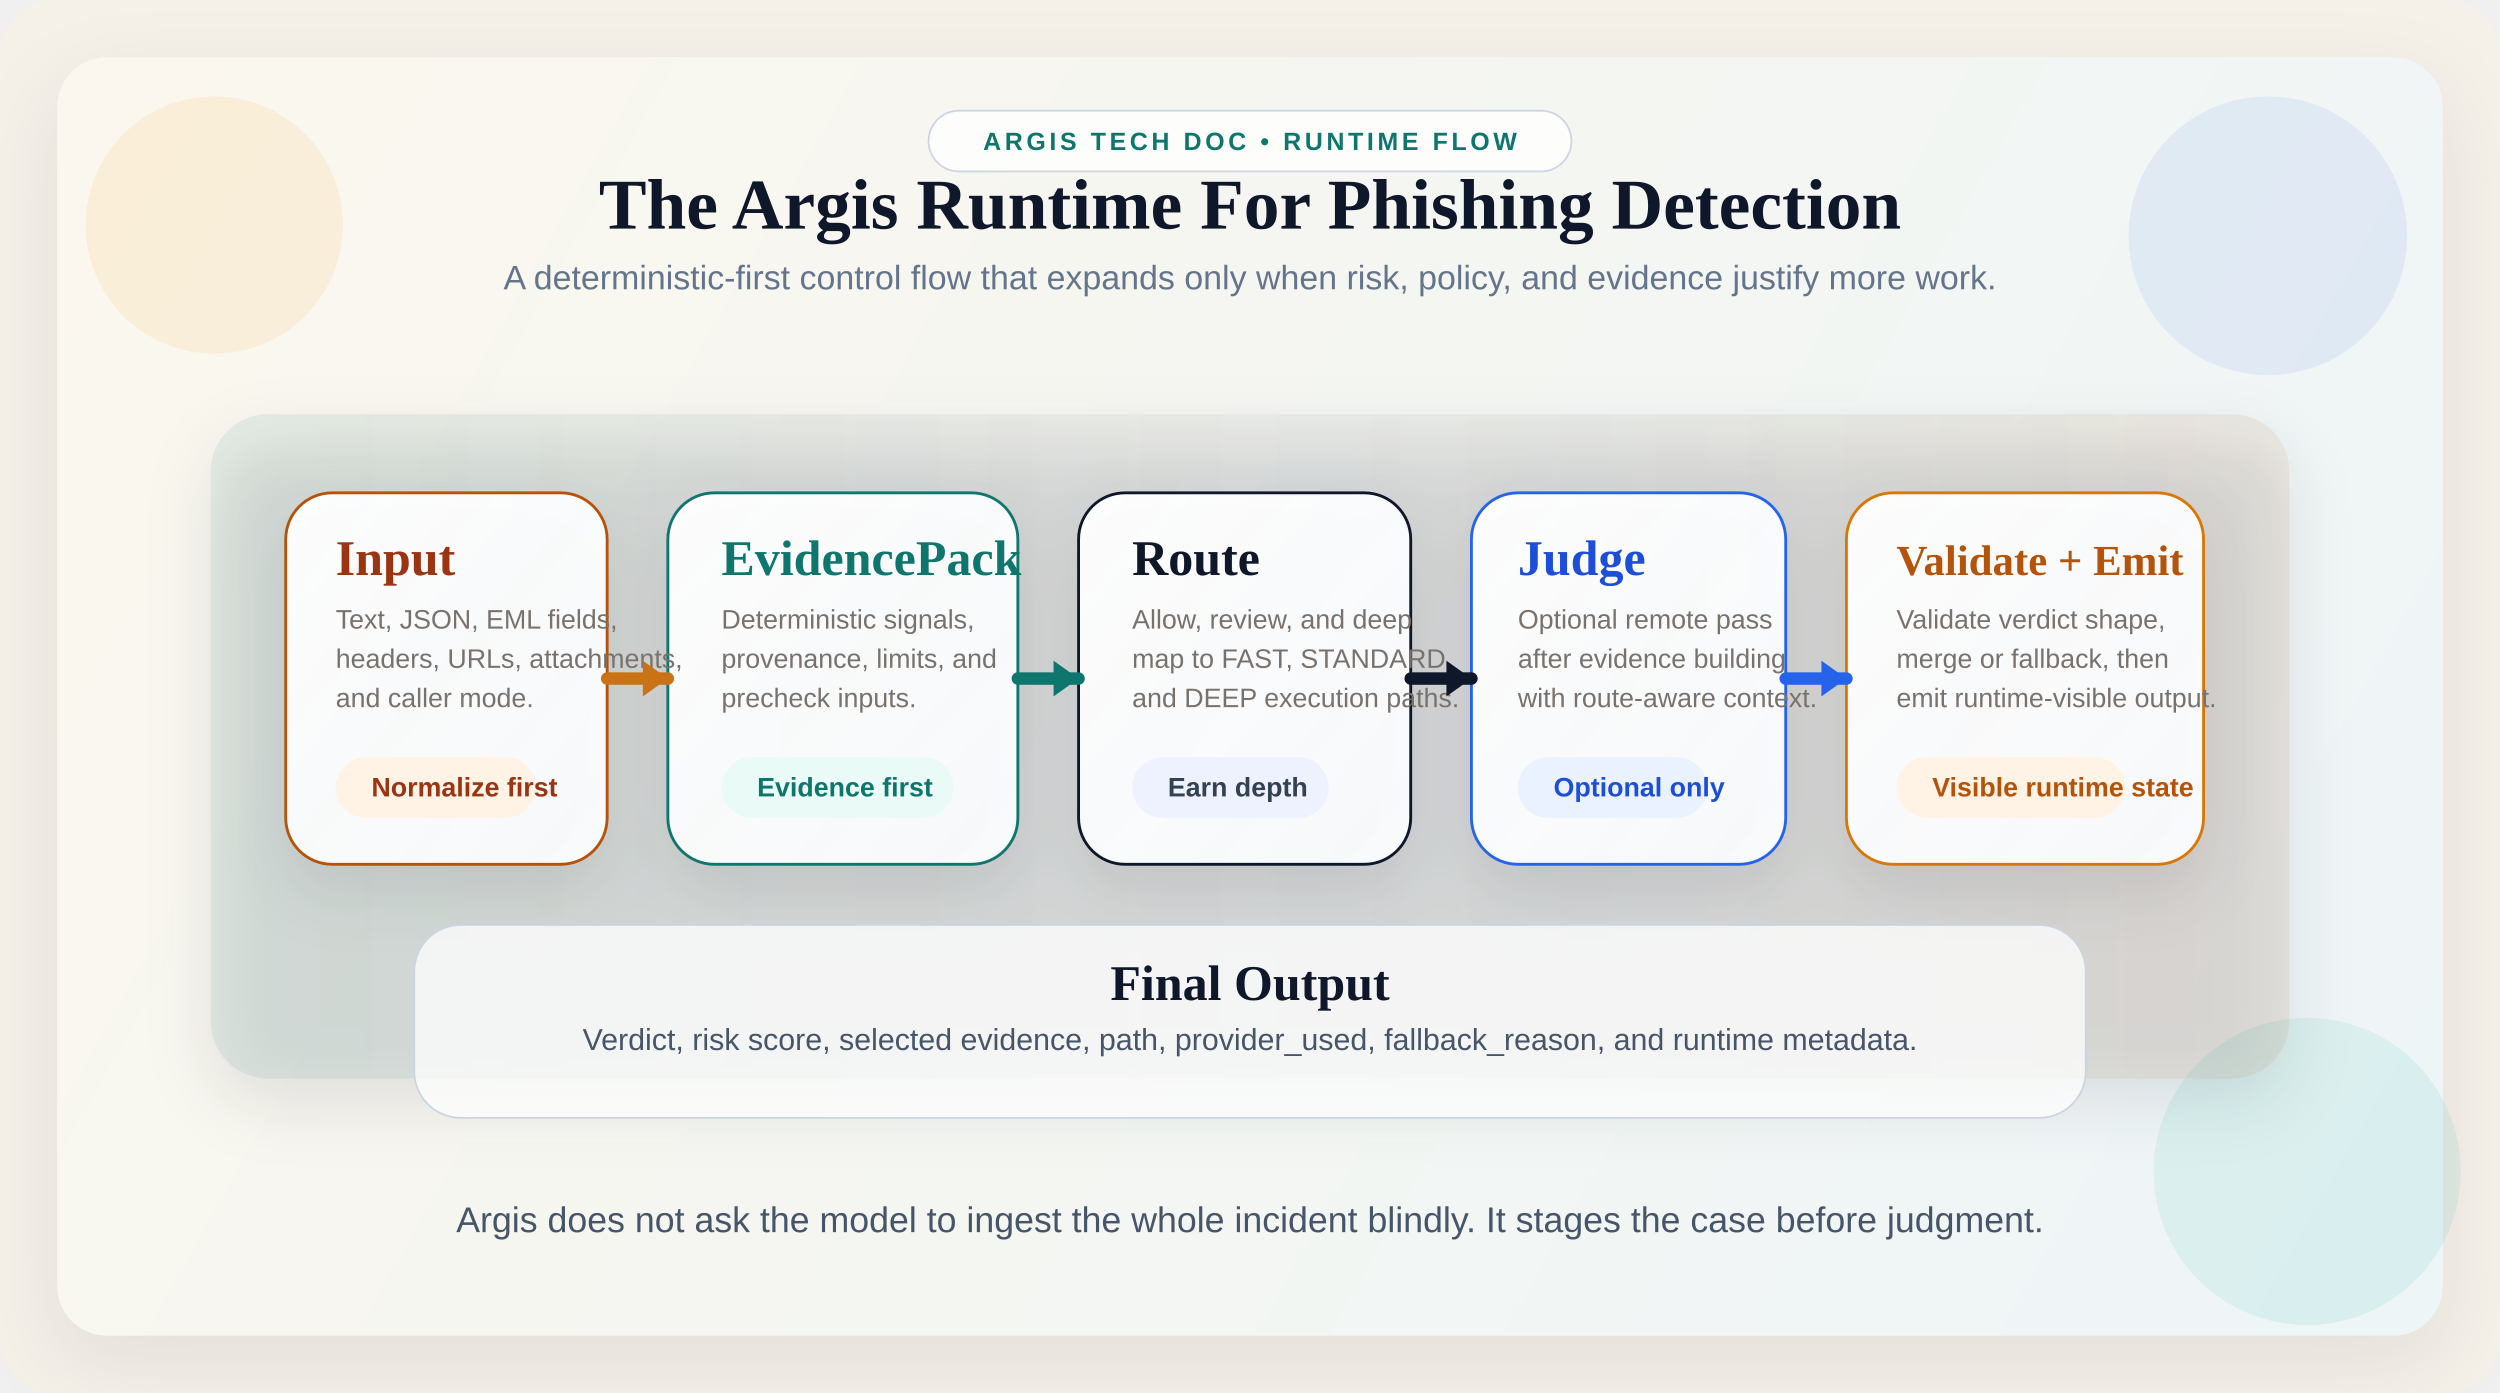
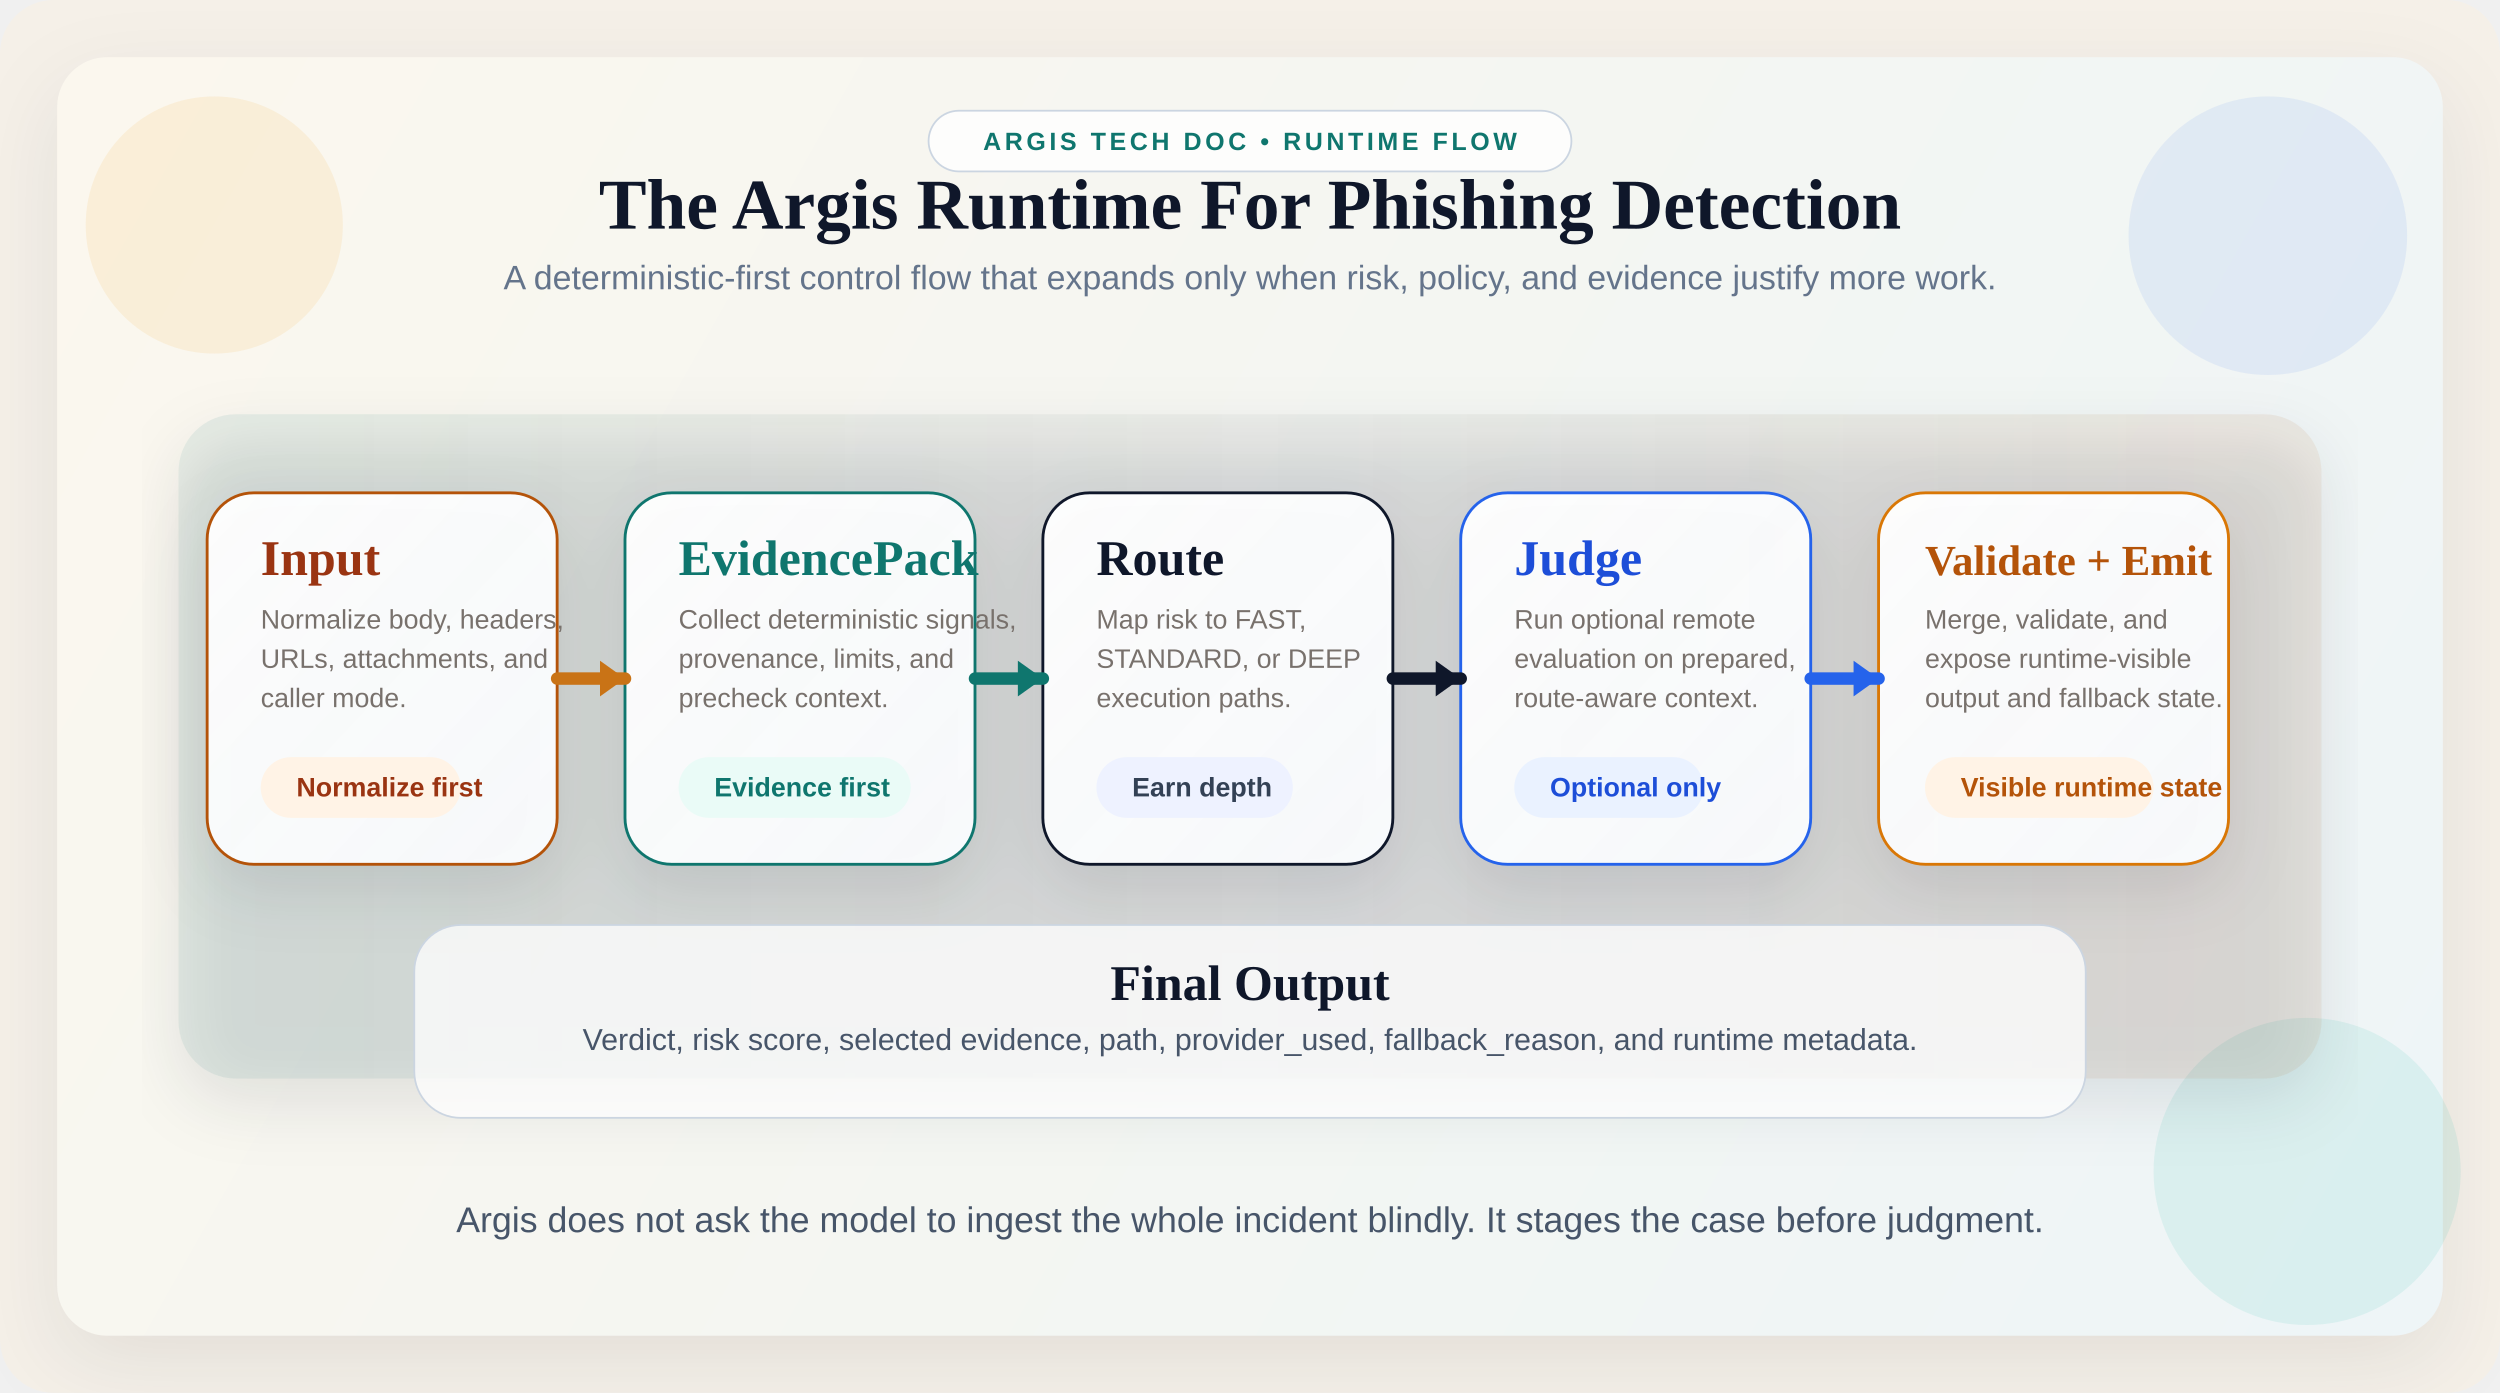
<svg xmlns="http://www.w3.org/2000/svg" width="1400" height="780" viewBox="0 0 1400 780" fill="none" role="img" aria-labelledby="title desc">
  <defs>
    <linearGradient id="bg" x1="70" y1="30" x2="1330" y2="740" gradientUnits="userSpaceOnUse">
      <stop stop-color="#FBF7EE" />
      <stop offset="0.5" stop-color="#F4F6F2" />
      <stop offset="1" stop-color="#EEF5F7" />
    </linearGradient>
    <linearGradient id="band" x1="162" y1="212" x2="1238" y2="212" gradientUnits="userSpaceOnUse">
      <stop stop-color="#0F766E" stop-opacity="0.08" />
      <stop offset="0.5" stop-color="#0F172A" stop-opacity="0.04" />
      <stop offset="1" stop-color="#B45309" stop-opacity="0.08" />
    </linearGradient>
    <linearGradient id="card1" x1="0" y1="0" x2="1" y2="1">
      <stop stop-color="#FFFFFF" stop-opacity="0.94" />
      <stop offset="1" stop-color="#F8FAFC" stop-opacity="0.98" />
    </linearGradient>
    <filter id="shadow" x="80" y="140" width="1240" height="520" filterUnits="userSpaceOnUse" color-interpolation-filters="sRGB">
      <feFlood flood-opacity="0" result="BackgroundImageFix" />
      <feColorMatrix in="SourceAlpha" type="matrix" values="0 0 0 0 0 0 0 0 0 0 0 0 0 0 0 0 0 0 127 0" result="hardAlpha" />
      <feOffset dy="14" />
      <feGaussianBlur stdDeviation="18" />
      <feColorMatrix type="matrix" values="0 0 0 0 0.059 0 0 0 0 0.09 0 0 0 0 0.165 0 0 0 0.10 0" />
      <feBlend mode="normal" in2="BackgroundImageFix" result="effect1_dropShadow_0_4" />
      <feBlend mode="normal" in="SourceGraphic" in2="effect1_dropShadow_0_4" result="shape" />
    </filter>
    <filter id="soft" x="0" y="0" width="1400" height="780" filterUnits="userSpaceOnUse" color-interpolation-filters="sRGB">
      <feFlood flood-opacity="0" result="BackgroundImageFix" />
      <feColorMatrix in="SourceAlpha" type="matrix" values="0 0 0 0 0 0 0 0 0 0 0 0 0 0 0 0 0 0 127 0" result="hardAlpha" />
      <feOffset dy="18" />
      <feGaussianBlur stdDeviation="24" />
      <feColorMatrix type="matrix" values="0 0 0 0 0.059 0 0 0 0 0.09 0 0 0 0 0.165 0 0 0 0.08 0" />
      <feBlend mode="normal" in2="BackgroundImageFix" result="effect1_dropShadow_0_5" />
      <feBlend mode="normal" in="SourceGraphic" in2="effect1_dropShadow_0_5" result="shape" />
    </filter>
  </defs>
  <rect width="1400" height="780" rx="30" fill="#F5F0E8" />
  <g filter="url(#soft)">
    <rect x="32" y="32" width="1336" height="716" rx="28" fill="url(#bg)" />
  </g>
  <circle cx="120" cy="126" r="72" fill="#F59E0B" fill-opacity="0.10" />
  <circle cx="1292" cy="656" r="86" fill="#14B8A6" fill-opacity="0.10" />
  <circle cx="1270" cy="132" r="78" fill="#2563EB" fill-opacity="0.08" />
  <rect x="520" y="62" width="360" height="34" rx="17" fill="#FFFFFF" fill-opacity="0.78" stroke="#CBD5E1" />
  <text x="700" y="84" text-anchor="middle" fill="#0F766E" font-family="Arial, sans-serif" font-size="14" font-weight="700" letter-spacing="2">ARGIS TECH DOC  •  RUNTIME FLOW</text>
  <text x="700" y="128" text-anchor="middle" fill="#0F172A" font-family="Georgia, 'Times New Roman', serif" font-size="40" font-weight="700">The Argis Runtime For Phishing Detection</text>
  <text x="700" y="162" text-anchor="middle" fill="#64748B" font-family="Arial, sans-serif" font-size="19">A deterministic-first control flow that expands only when risk, policy, and evidence justify more work.</text>
  <g filter="url(#shadow)">
-     <rect x="118" y="232" width="1164" height="372" rx="32" fill="url(#band)" />
+     <rect x="100" y="232" width="1200" height="372" rx="32" fill="url(#band)" />
  </g>
  <g filter="url(#shadow)">
-     <rect x="160" y="276" width="180" height="208" rx="26" fill="url(#card1)" stroke="#B45309" stroke-width="1.6" />
-     <rect x="374" y="276" width="196" height="208" rx="26" fill="url(#card1)" stroke="#0F766E" stroke-width="1.6" />
-     <rect x="604" y="276" width="186" height="208" rx="26" fill="url(#card1)" stroke="#0F172A" stroke-width="1.6" />
-     <rect x="824" y="276" width="176" height="208" rx="26" fill="url(#card1)" stroke="#2563EB" stroke-width="1.6" />
-     <rect x="1034" y="276" width="200" height="208" rx="26" fill="url(#card1)" stroke="#D97706" stroke-width="1.6" />
+     <rect x="116" y="276" width="196" height="208" rx="26" fill="url(#card1)" stroke="#B45309" stroke-width="1.6" />
+     <rect x="350" y="276" width="196" height="208" rx="26" fill="url(#card1)" stroke="#0F766E" stroke-width="1.6" />
+     <rect x="584" y="276" width="196" height="208" rx="26" fill="url(#card1)" stroke="#0F172A" stroke-width="1.6" />
+     <rect x="818" y="276" width="196" height="208" rx="26" fill="url(#card1)" stroke="#2563EB" stroke-width="1.6" />
+     <rect x="1052" y="276" width="196" height="208" rx="26" fill="url(#card1)" stroke="#D97706" stroke-width="1.6" />
  </g>
-   <text x="188" y="322" fill="#9A3412" font-family="Georgia, 'Times New Roman', serif" font-size="28" font-weight="700">Input</text>
-   <text x="188" y="352" fill="#78716C" font-family="Arial, sans-serif" font-size="15">Text, JSON, EML fields,</text>
-   <text x="188" y="374" fill="#78716C" font-family="Arial, sans-serif" font-size="15">headers, URLs, attachments,</text>
-   <text x="188" y="396" fill="#78716C" font-family="Arial, sans-serif" font-size="15">and caller mode.</text>
-   <rect x="188" y="424" width="112" height="34" rx="17" fill="#FFF3E6" />
-   <text x="208" y="446" fill="#9A3412" font-family="Arial, sans-serif" font-size="15" font-weight="700">Normalize first</text>
-   <text x="404" y="322" fill="#0F766E" font-family="Georgia, 'Times New Roman', serif" font-size="28" font-weight="700">EvidencePack</text>
-   <text x="404" y="352" fill="#78716C" font-family="Arial, sans-serif" font-size="15">Deterministic signals,</text>
-   <text x="404" y="374" fill="#78716C" font-family="Arial, sans-serif" font-size="15">provenance, limits, and</text>
-   <text x="404" y="396" fill="#78716C" font-family="Arial, sans-serif" font-size="15">precheck inputs.</text>
-   <rect x="404" y="424" width="130" height="34" rx="17" fill="#EAFBF7" />
-   <text x="424" y="446" fill="#0F766E" font-family="Arial, sans-serif" font-size="15" font-weight="700">Evidence first</text>
-   <text x="634" y="322" fill="#0F172A" font-family="Georgia, 'Times New Roman', serif" font-size="28" font-weight="700">Route</text>
-   <text x="634" y="352" fill="#78716C" font-family="Arial, sans-serif" font-size="15">Allow, review, and deep</text>
-   <text x="634" y="374" fill="#78716C" font-family="Arial, sans-serif" font-size="15">map to FAST, STANDARD,</text>
-   <text x="634" y="396" fill="#78716C" font-family="Arial, sans-serif" font-size="15">and DEEP execution paths.</text>
-   <rect x="634" y="424" width="110" height="34" rx="17" fill="#EEF2FF" />
-   <text x="654" y="446" fill="#334155" font-family="Arial, sans-serif" font-size="15" font-weight="700">Earn depth</text>
-   <text x="850" y="322" fill="#1D4ED8" font-family="Georgia, 'Times New Roman', serif" font-size="28" font-weight="700">Judge</text>
-   <text x="850" y="352" fill="#78716C" font-family="Arial, sans-serif" font-size="15">Optional remote pass</text>
-   <text x="850" y="374" fill="#78716C" font-family="Arial, sans-serif" font-size="15">after evidence building</text>
-   <text x="850" y="396" fill="#78716C" font-family="Arial, sans-serif" font-size="15">with route-aware context.</text>
-   <rect x="850" y="424" width="106" height="34" rx="17" fill="#EAF2FF" />
-   <text x="870" y="446" fill="#1D4ED8" font-family="Arial, sans-serif" font-size="15" font-weight="700">Optional only</text>
-   <text x="1062" y="322" fill="#B45309" font-family="Georgia, 'Times New Roman', serif" font-size="24" font-weight="700">Validate + Emit</text>
-   <text x="1062" y="352" fill="#78716C" font-family="Arial, sans-serif" font-size="15">Validate verdict shape,</text>
-   <text x="1062" y="374" fill="#78716C" font-family="Arial, sans-serif" font-size="15">merge or fallback, then</text>
-   <text x="1062" y="396" fill="#78716C" font-family="Arial, sans-serif" font-size="15">emit runtime-visible output.</text>
-   <rect x="1062" y="424" width="128" height="34" rx="17" fill="#FFF3E6" />
-   <text x="1082" y="446" fill="#B45309" font-family="Arial, sans-serif" font-size="15" font-weight="700">Visible runtime state</text>
-   <path d="M340 380H374" stroke="#C97316" stroke-width="7" stroke-linecap="round" />
-   <path d="M570 380H604" stroke="#0F766E" stroke-width="7" stroke-linecap="round" />
-   <path d="M790 380H824" stroke="#0F172A" stroke-width="7" stroke-linecap="round" />
-   <path d="M1000 380H1034" stroke="#2563EB" stroke-width="7" stroke-linecap="round" />
-   <path d="M374 380L360 370V390L374 380Z" fill="#C97316" />
-   <path d="M604 380L590 370V390L604 380Z" fill="#0F766E" />
-   <path d="M824 380L810 370V390L824 380Z" fill="#0F172A" />
-   <path d="M1034 380L1020 370V390L1034 380Z" fill="#2563EB" />
+   <text x="146" y="322" fill="#9A3412" font-family="Georgia, 'Times New Roman', serif" font-size="28" font-weight="700">Input</text>
+   <text x="146" y="352" fill="#78716C" font-family="Arial, sans-serif" font-size="15">Normalize body, headers,</text>
+   <text x="146" y="374" fill="#78716C" font-family="Arial, sans-serif" font-size="15">URLs, attachments, and</text>
+   <text x="146" y="396" fill="#78716C" font-family="Arial, sans-serif" font-size="15">caller mode.</text>
+   <rect x="146" y="424" width="112" height="34" rx="17" fill="#FFF3E6" />
+   <text x="166" y="446" fill="#9A3412" font-family="Arial, sans-serif" font-size="15" font-weight="700">Normalize first</text>
+   <text x="380" y="322" fill="#0F766E" font-family="Georgia, 'Times New Roman', serif" font-size="28" font-weight="700">EvidencePack</text>
+   <text x="380" y="352" fill="#78716C" font-family="Arial, sans-serif" font-size="15">Collect deterministic signals,</text>
+   <text x="380" y="374" fill="#78716C" font-family="Arial, sans-serif" font-size="15">provenance, limits, and</text>
+   <text x="380" y="396" fill="#78716C" font-family="Arial, sans-serif" font-size="15">precheck context.</text>
+   <rect x="380" y="424" width="130" height="34" rx="17" fill="#EAFBF7" />
+   <text x="400" y="446" fill="#0F766E" font-family="Arial, sans-serif" font-size="15" font-weight="700">Evidence first</text>
+   <text x="614" y="322" fill="#0F172A" font-family="Georgia, 'Times New Roman', serif" font-size="28" font-weight="700">Route</text>
+   <text x="614" y="352" fill="#78716C" font-family="Arial, sans-serif" font-size="15">Map risk to FAST,</text>
+   <text x="614" y="374" fill="#78716C" font-family="Arial, sans-serif" font-size="15">STANDARD, or DEEP</text>
+   <text x="614" y="396" fill="#78716C" font-family="Arial, sans-serif" font-size="15">execution paths.</text>
+   <rect x="614" y="424" width="110" height="34" rx="17" fill="#EEF2FF" />
+   <text x="634" y="446" fill="#334155" font-family="Arial, sans-serif" font-size="15" font-weight="700">Earn depth</text>
+   <text x="848" y="322" fill="#1D4ED8" font-family="Georgia, 'Times New Roman', serif" font-size="28" font-weight="700">Judge</text>
+   <text x="848" y="352" fill="#78716C" font-family="Arial, sans-serif" font-size="15">Run optional remote</text>
+   <text x="848" y="374" fill="#78716C" font-family="Arial, sans-serif" font-size="15">evaluation on prepared,</text>
+   <text x="848" y="396" fill="#78716C" font-family="Arial, sans-serif" font-size="15">route-aware context.</text>
+   <rect x="848" y="424" width="106" height="34" rx="17" fill="#EAF2FF" />
+   <text x="868" y="446" fill="#1D4ED8" font-family="Arial, sans-serif" font-size="15" font-weight="700">Optional only</text>
+   <text x="1078" y="322" fill="#B45309" font-family="Georgia, 'Times New Roman', serif" font-size="24" font-weight="700">Validate + Emit</text>
+   <text x="1078" y="352" fill="#78716C" font-family="Arial, sans-serif" font-size="15">Merge, validate, and</text>
+   <text x="1078" y="374" fill="#78716C" font-family="Arial, sans-serif" font-size="15">expose runtime-visible</text>
+   <text x="1078" y="396" fill="#78716C" font-family="Arial, sans-serif" font-size="15">output and fallback state.</text>
+   <rect x="1078" y="424" width="128" height="34" rx="17" fill="#FFF3E6" />
+   <text x="1098" y="446" fill="#B45309" font-family="Arial, sans-serif" font-size="15" font-weight="700">Visible runtime state</text>
+   <path d="M312 380H350" stroke="#C97316" stroke-width="7" stroke-linecap="round" />
+   <path d="M546 380H584" stroke="#0F766E" stroke-width="7" stroke-linecap="round" />
+   <path d="M780 380H818" stroke="#0F172A" stroke-width="7" stroke-linecap="round" />
+   <path d="M1014 380H1052" stroke="#2563EB" stroke-width="7" stroke-linecap="round" />
+   <path d="M350 380L336 370V390L350 380Z" fill="#C97316" />
+   <path d="M584 380L570 370V390L584 380Z" fill="#0F766E" />
+   <path d="M818 380L804 370V390L818 380Z" fill="#0F172A" />
+   <path d="M1052 380L1038 370V390L1052 380Z" fill="#2563EB" />
  <rect x="232" y="518" width="936" height="108" rx="26" fill="#FFFFFF" fill-opacity="0.74" stroke="#CBD5E1" />
  <text x="700" y="560" text-anchor="middle" fill="#0F172A" font-family="Georgia, 'Times New Roman', serif" font-size="28" font-weight="700">Final Output</text>
  <text x="700" y="588" text-anchor="middle" fill="#475569" font-family="Arial, sans-serif" font-size="17">Verdict, risk score, selected evidence, path, provider_used, fallback_reason, and runtime metadata.</text>
  <text x="700" y="690" text-anchor="middle" fill="#475569" font-family="Arial, sans-serif" font-size="20">Argis does not ask the model to ingest the whole incident blindly. It stages the case before judgment.</text>
</svg>
